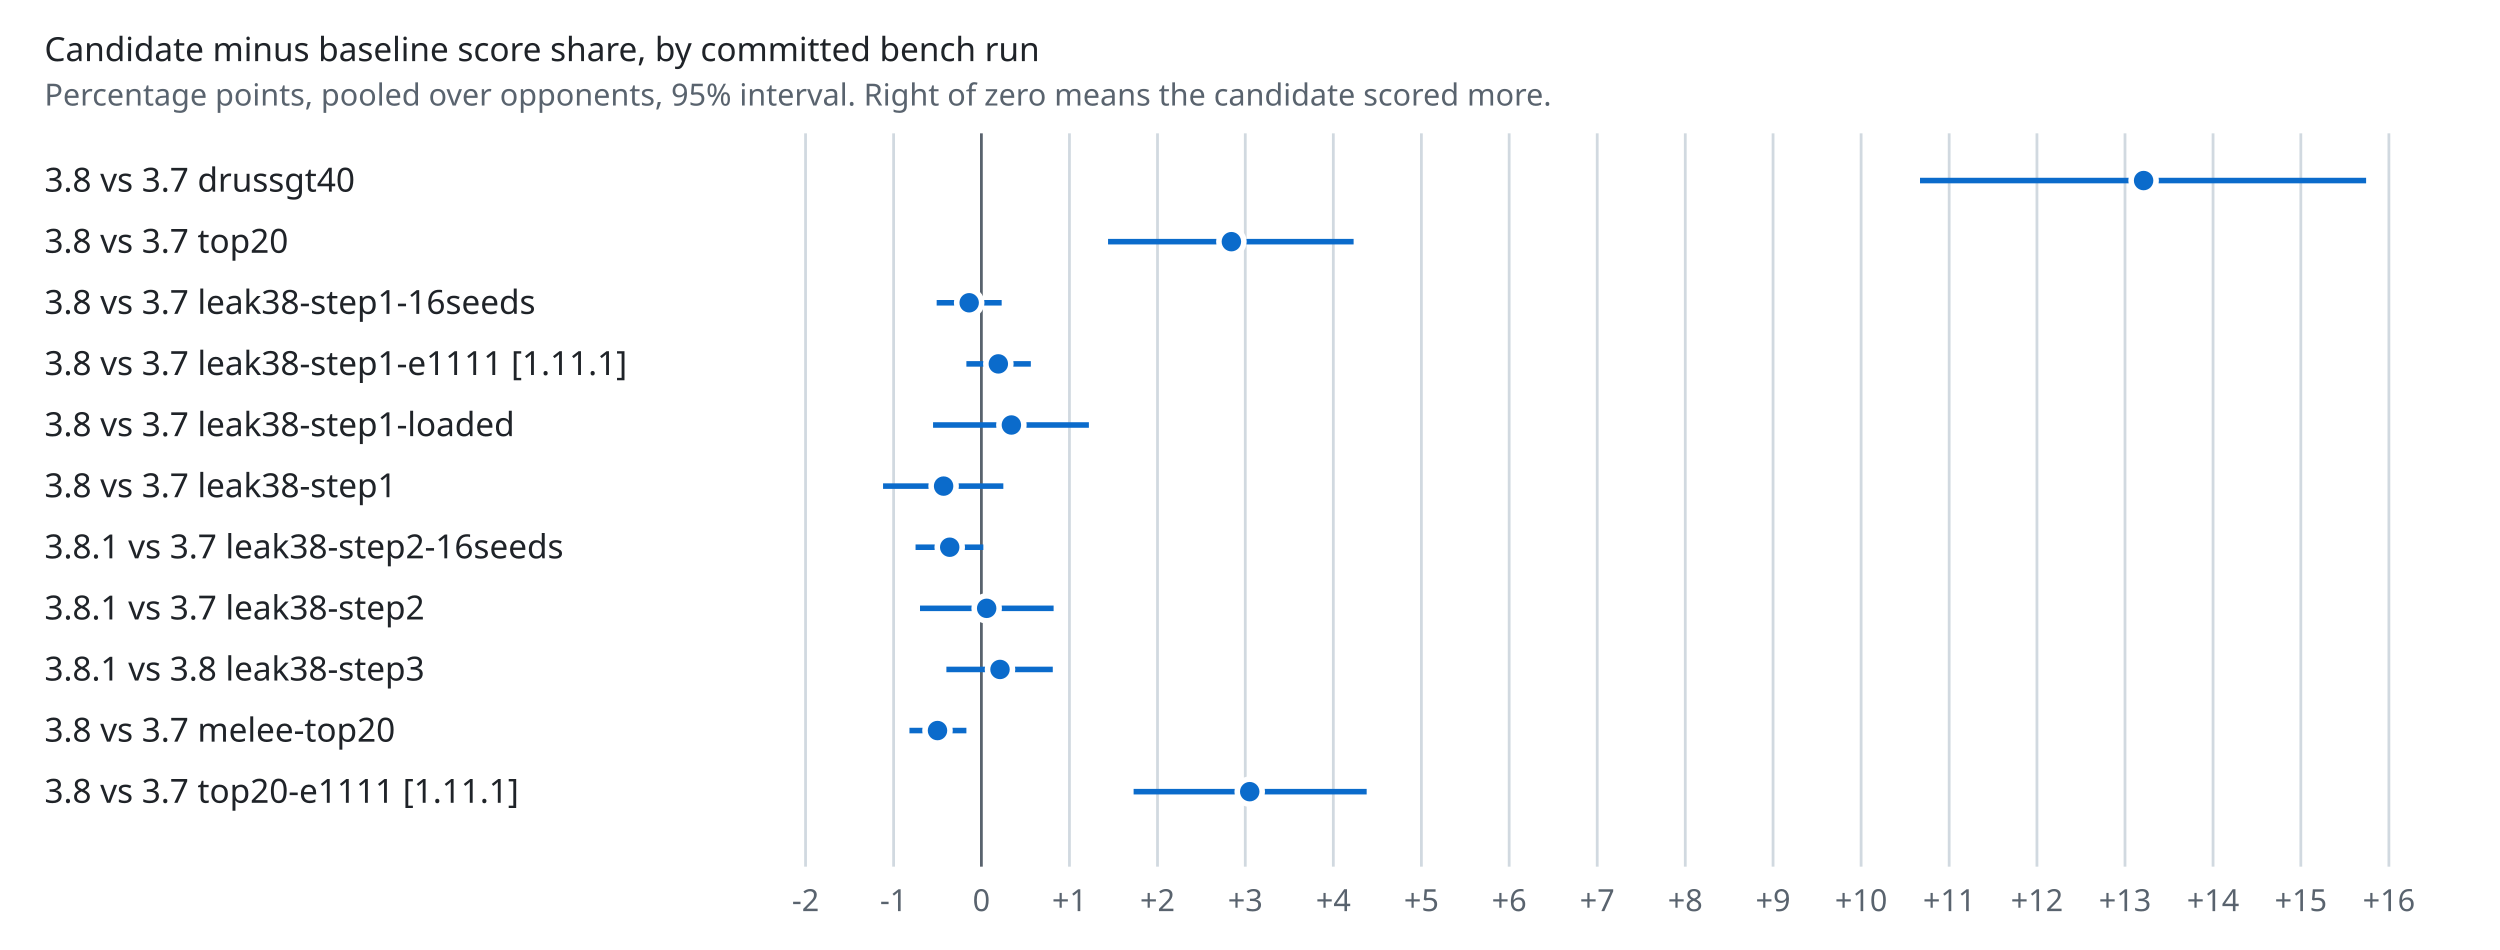
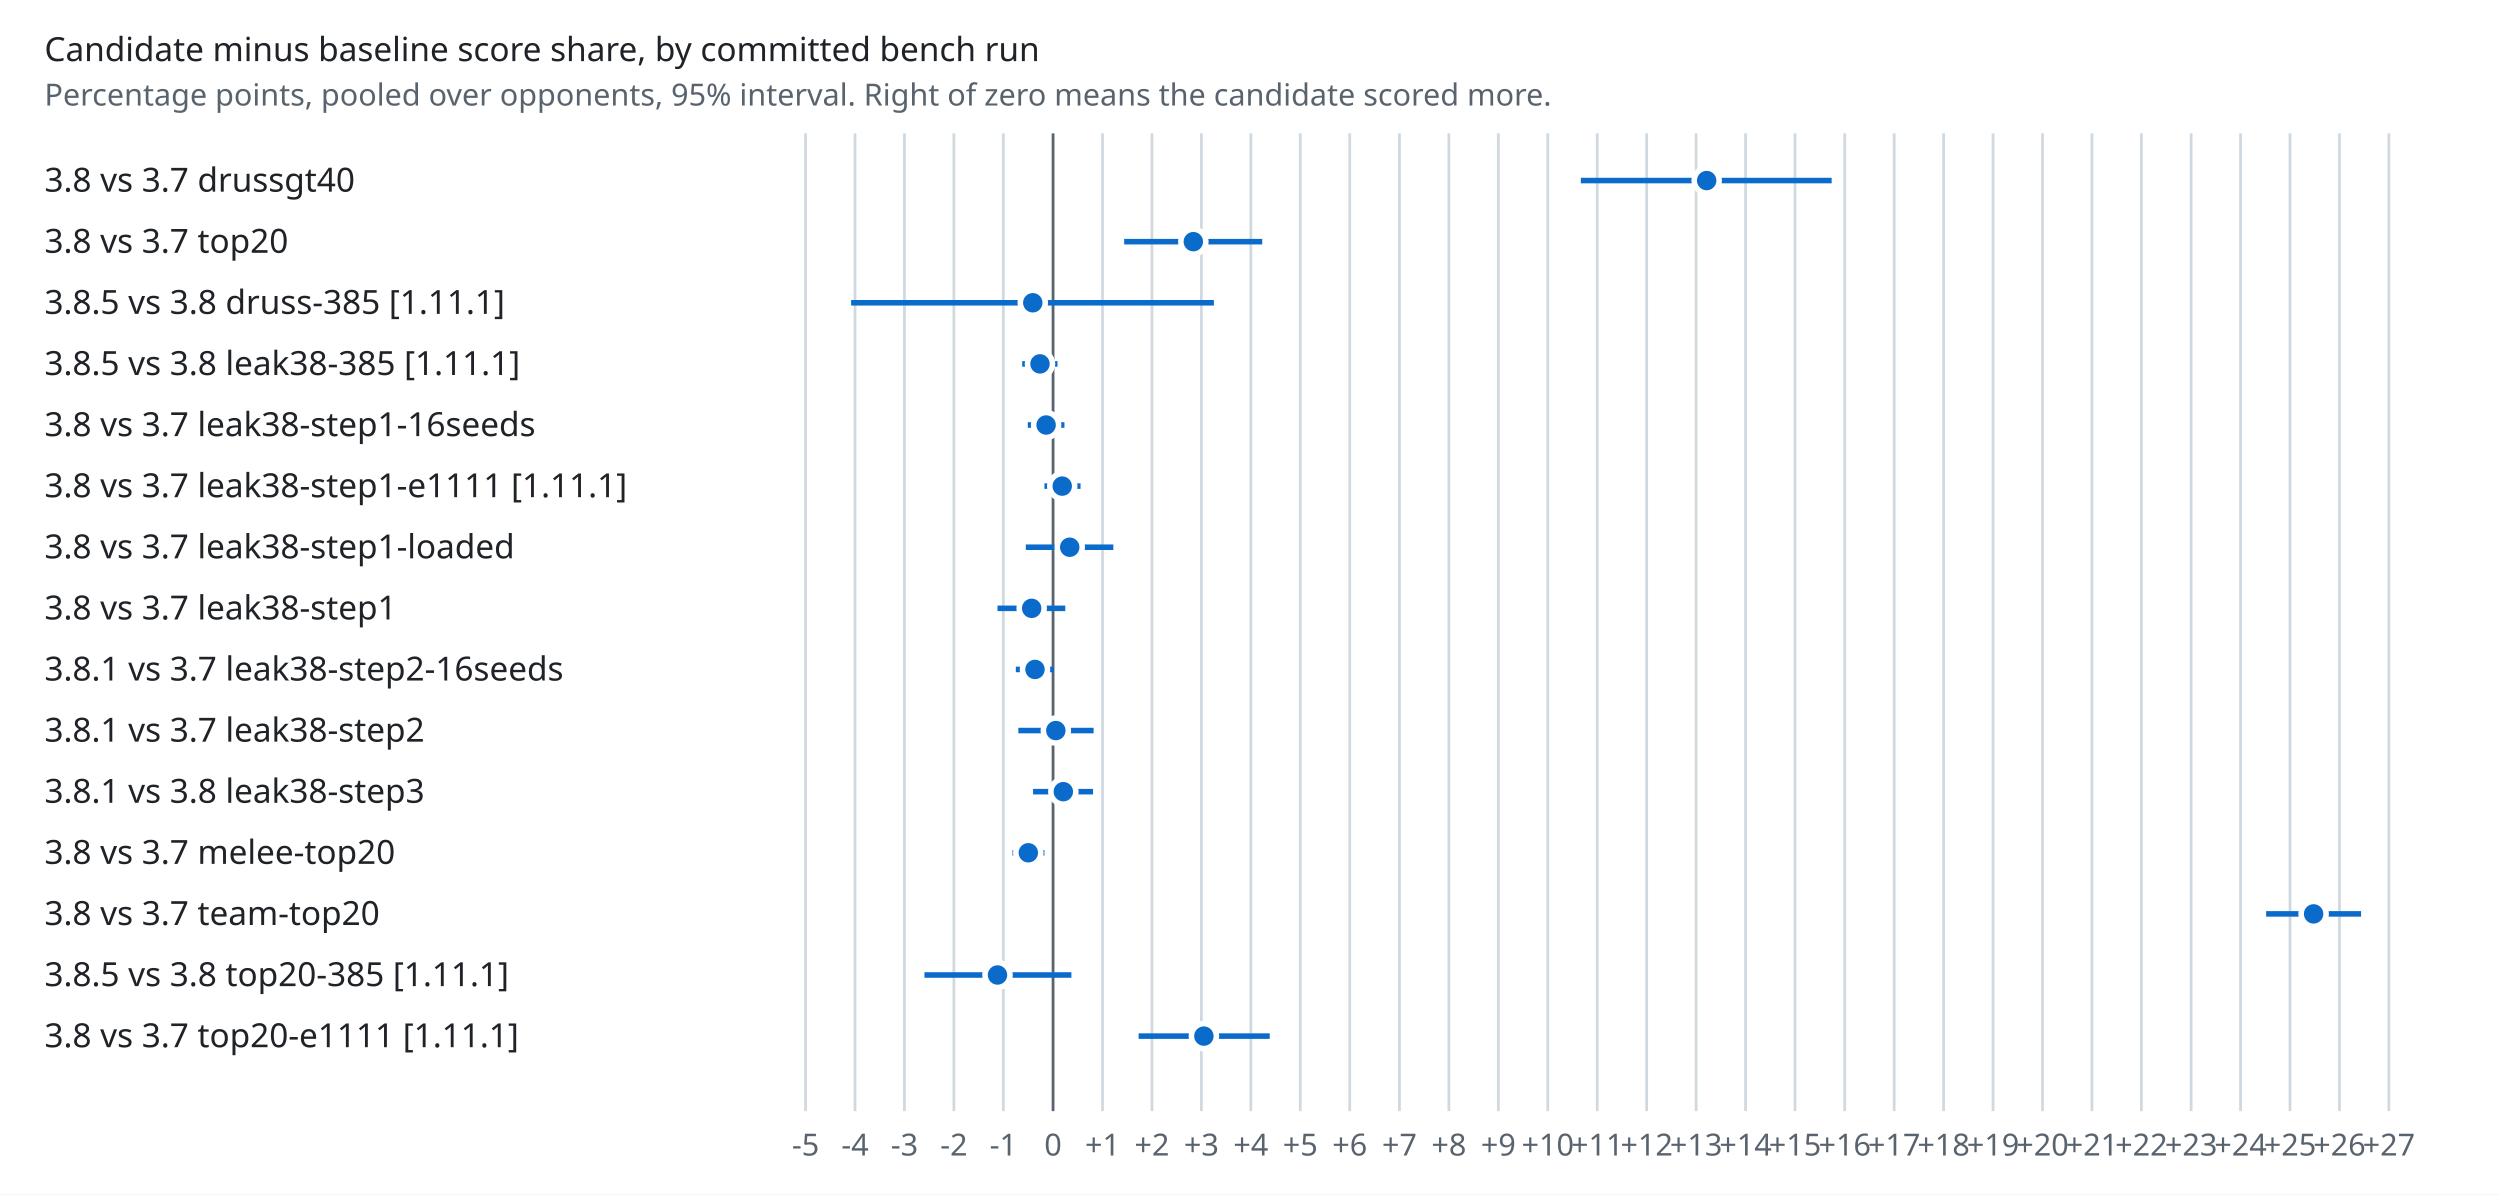
- <svg xmlns="http://www.w3.org/2000/svg" viewBox="0 0 900 342" width="900" height="342" role="img" aria-label="Candidate minus baseline score share by bench run">
+ <svg xmlns="http://www.w3.org/2000/svg" viewBox="0 0 900 430" width="900" height="430" role="img" aria-label="Candidate minus baseline score share by bench run">
  <style>.bg{fill:#fff}.t{fill:#1f2328;font:12px sans-serif}.m{fill:#59636e;font:11px sans-serif}.g{stroke:#d1d9e0}.z{stroke:#59636e}.ci{stroke:#0b6bcb;stroke-width:2}.pt{fill:#0b6bcb;stroke:#fff;stroke-width:2}@media (prefers-color-scheme:dark){.bg{fill:#0d1117}.t{fill:#e6edf3}.m{fill:#9198a1}.g{stroke:#30363d}.z{stroke:#9198a1}.ci{stroke:#58a6ff}.pt{fill:#58a6ff;stroke:#0d1117}}</style>
-   <rect class="bg" width="900" height="342" />
+   <rect class="bg" width="900" height="430" />
  <text class="t" x="16" y="22" font-weight="bold">Candidate minus baseline score share, by committed bench run</text>
  <text class="m" x="16" y="38">Percentage points, pooled over opponents, 95% interval. Right of zero means the candidate scored more.</text>
-   <line class="g" x1="290.0" x2="290.0" y1="48" y2="312" />
-   <text class="m" x="290.0" y="328" text-anchor="middle">-2</text>
-   <line class="g" x1="321.7" x2="321.7" y1="48" y2="312" />
-   <text class="m" x="321.7" y="328" text-anchor="middle">-1</text>
-   <line class="z" x1="353.3" x2="353.3" y1="48" y2="312" />
-   <text class="m" x="353.3" y="328" text-anchor="middle">0</text>
-   <line class="g" x1="385.0" x2="385.0" y1="48" y2="312" />
-   <text class="m" x="385.0" y="328" text-anchor="middle">+1</text>
-   <line class="g" x1="416.7" x2="416.7" y1="48" y2="312" />
-   <text class="m" x="416.7" y="328" text-anchor="middle">+2</text>
-   <line class="g" x1="448.3" x2="448.3" y1="48" y2="312" />
-   <text class="m" x="448.3" y="328" text-anchor="middle">+3</text>
-   <line class="g" x1="480.0" x2="480.0" y1="48" y2="312" />
-   <text class="m" x="480.0" y="328" text-anchor="middle">+4</text>
-   <line class="g" x1="511.7" x2="511.7" y1="48" y2="312" />
-   <text class="m" x="511.7" y="328" text-anchor="middle">+5</text>
-   <line class="g" x1="543.3" x2="543.3" y1="48" y2="312" />
-   <text class="m" x="543.3" y="328" text-anchor="middle">+6</text>
-   <line class="g" x1="575.0" x2="575.0" y1="48" y2="312" />
-   <text class="m" x="575.0" y="328" text-anchor="middle">+7</text>
-   <line class="g" x1="606.7" x2="606.7" y1="48" y2="312" />
-   <text class="m" x="606.7" y="328" text-anchor="middle">+8</text>
-   <line class="g" x1="638.3" x2="638.3" y1="48" y2="312" />
-   <text class="m" x="638.3" y="328" text-anchor="middle">+9</text>
-   <line class="g" x1="670.0" x2="670.0" y1="48" y2="312" />
-   <text class="m" x="670.0" y="328" text-anchor="middle">+10</text>
-   <line class="g" x1="701.7" x2="701.7" y1="48" y2="312" />
-   <text class="m" x="701.7" y="328" text-anchor="middle">+11</text>
-   <line class="g" x1="733.3" x2="733.3" y1="48" y2="312" />
-   <text class="m" x="733.3" y="328" text-anchor="middle">+12</text>
-   <line class="g" x1="765.0" x2="765.0" y1="48" y2="312" />
-   <text class="m" x="765.0" y="328" text-anchor="middle">+13</text>
-   <line class="g" x1="796.7" x2="796.7" y1="48" y2="312" />
-   <text class="m" x="796.7" y="328" text-anchor="middle">+14</text>
-   <line class="g" x1="828.3" x2="828.3" y1="48" y2="312" />
-   <text class="m" x="828.3" y="328" text-anchor="middle">+15</text>
-   <line class="g" x1="860.0" x2="860.0" y1="48" y2="312" />
-   <text class="m" x="860.0" y="328" text-anchor="middle">+16</text>
+   <line class="g" x1="290.0" x2="290.0" y1="48" y2="400" />
+   <text class="m" x="290.0" y="416" text-anchor="middle">-5</text>
+   <line class="g" x1="307.8" x2="307.8" y1="48" y2="400" />
+   <text class="m" x="307.8" y="416" text-anchor="middle">-4</text>
+   <line class="g" x1="325.6" x2="325.6" y1="48" y2="400" />
+   <text class="m" x="325.6" y="416" text-anchor="middle">-3</text>
+   <line class="g" x1="343.4" x2="343.4" y1="48" y2="400" />
+   <text class="m" x="343.4" y="416" text-anchor="middle">-2</text>
+   <line class="g" x1="361.2" x2="361.2" y1="48" y2="400" />
+   <text class="m" x="361.2" y="416" text-anchor="middle">-1</text>
+   <line class="z" x1="379.1" x2="379.1" y1="48" y2="400" />
+   <text class="m" x="379.1" y="416" text-anchor="middle">0</text>
+   <line class="g" x1="396.9" x2="396.9" y1="48" y2="400" />
+   <text class="m" x="396.9" y="416" text-anchor="middle">+1</text>
+   <line class="g" x1="414.7" x2="414.7" y1="48" y2="400" />
+   <text class="m" x="414.7" y="416" text-anchor="middle">+2</text>
+   <line class="g" x1="432.5" x2="432.5" y1="48" y2="400" />
+   <text class="m" x="432.5" y="416" text-anchor="middle">+3</text>
+   <line class="g" x1="450.3" x2="450.3" y1="48" y2="400" />
+   <text class="m" x="450.3" y="416" text-anchor="middle">+4</text>
+   <line class="g" x1="468.1" x2="468.1" y1="48" y2="400" />
+   <text class="m" x="468.1" y="416" text-anchor="middle">+5</text>
+   <line class="g" x1="485.9" x2="485.9" y1="48" y2="400" />
+   <text class="m" x="485.9" y="416" text-anchor="middle">+6</text>
+   <line class="g" x1="503.8" x2="503.8" y1="48" y2="400" />
+   <text class="m" x="503.8" y="416" text-anchor="middle">+7</text>
+   <line class="g" x1="521.6" x2="521.6" y1="48" y2="400" />
+   <text class="m" x="521.6" y="416" text-anchor="middle">+8</text>
+   <line class="g" x1="539.4" x2="539.4" y1="48" y2="400" />
+   <text class="m" x="539.4" y="416" text-anchor="middle">+9</text>
+   <line class="g" x1="557.2" x2="557.2" y1="48" y2="400" />
+   <text class="m" x="557.2" y="416" text-anchor="middle">+10</text>
+   <line class="g" x1="575.0" x2="575.0" y1="48" y2="400" />
+   <text class="m" x="575.0" y="416" text-anchor="middle">+11</text>
+   <line class="g" x1="592.8" x2="592.8" y1="48" y2="400" />
+   <text class="m" x="592.8" y="416" text-anchor="middle">+12</text>
+   <line class="g" x1="610.6" x2="610.6" y1="48" y2="400" />
+   <text class="m" x="610.6" y="416" text-anchor="middle">+13</text>
+   <line class="g" x1="628.4" x2="628.4" y1="48" y2="400" />
+   <text class="m" x="628.4" y="416" text-anchor="middle">+14</text>
+   <line class="g" x1="646.2" x2="646.2" y1="48" y2="400" />
+   <text class="m" x="646.2" y="416" text-anchor="middle">+15</text>
+   <line class="g" x1="664.1" x2="664.1" y1="48" y2="400" />
+   <text class="m" x="664.1" y="416" text-anchor="middle">+16</text>
+   <line class="g" x1="681.9" x2="681.9" y1="48" y2="400" />
+   <text class="m" x="681.9" y="416" text-anchor="middle">+17</text>
+   <line class="g" x1="699.7" x2="699.7" y1="48" y2="400" />
+   <text class="m" x="699.7" y="416" text-anchor="middle">+18</text>
+   <line class="g" x1="717.5" x2="717.5" y1="48" y2="400" />
+   <text class="m" x="717.5" y="416" text-anchor="middle">+19</text>
+   <line class="g" x1="735.3" x2="735.3" y1="48" y2="400" />
+   <text class="m" x="735.3" y="416" text-anchor="middle">+20</text>
+   <line class="g" x1="753.1" x2="753.1" y1="48" y2="400" />
+   <text class="m" x="753.1" y="416" text-anchor="middle">+21</text>
+   <line class="g" x1="770.9" x2="770.9" y1="48" y2="400" />
+   <text class="m" x="770.9" y="416" text-anchor="middle">+22</text>
+   <line class="g" x1="788.8" x2="788.8" y1="48" y2="400" />
+   <text class="m" x="788.8" y="416" text-anchor="middle">+23</text>
+   <line class="g" x1="806.6" x2="806.6" y1="48" y2="400" />
+   <text class="m" x="806.6" y="416" text-anchor="middle">+24</text>
+   <line class="g" x1="824.4" x2="824.4" y1="48" y2="400" />
+   <text class="m" x="824.4" y="416" text-anchor="middle">+25</text>
+   <line class="g" x1="842.2" x2="842.2" y1="48" y2="400" />
+   <text class="m" x="842.2" y="416" text-anchor="middle">+26</text>
+   <line class="g" x1="860.0" x2="860.0" y1="48" y2="400" />
+   <text class="m" x="860.0" y="416" text-anchor="middle">+27</text>
  <text class="t" x="16" y="69.0">3.8 vs 3.7  drussgt40</text>
-   <line class="ci" x1="691.2" x2="851.8" y1="65.0" y2="65.0" />
-   <circle class="pt" cx="771.7" cy="65.0" r="4.5" />
+   <line class="ci" x1="569.1" x2="659.4" y1="65.0" y2="65.0" />
+   <circle class="pt" cx="614.4" cy="65.0" r="4.5" />
  <text class="t" x="16" y="91.0">3.8 vs 3.7  top20</text>
-   <line class="ci" x1="398.9" x2="487.3" y1="87.0" y2="87.0" />
-   <circle class="pt" cx="443.3" cy="87.0" r="4.5" />
-   <text class="t" x="16" y="113.0">3.8 vs 3.7  leak38-step1-16seeds</text>
-   <line class="ci" x1="337.2" x2="360.6" y1="109.0" y2="109.0" />
-   <circle class="pt" cx="348.9" cy="109.0" r="4.5" />
-   <text class="t" x="16" y="135.0">3.8 vs 3.7  leak38-step1-e1111 [1.11.1]</text>
-   <line class="ci" x1="347.9" x2="371.1" y1="131.0" y2="131.0" />
-   <circle class="pt" cx="359.4" cy="131.0" r="4.5" />
-   <text class="t" x="16" y="157.0">3.8 vs 3.7  leak38-step1-loaded</text>
-   <line class="ci" x1="335.9" x2="392.0" y1="153.0" y2="153.0" />
-   <circle class="pt" cx="364.1" cy="153.0" r="4.5" />
-   <text class="t" x="16" y="179.0">3.8 vs 3.7  leak38-step1</text>
-   <line class="ci" x1="317.9" x2="361.2" y1="175.0" y2="175.0" />
-   <circle class="pt" cx="339.7" cy="175.0" r="4.5" />
-   <text class="t" x="16" y="201.0">3.8.1 vs 3.7  leak38-step2-16seeds</text>
-   <line class="ci" x1="329.6" x2="354.0" y1="197.0" y2="197.0" />
-   <circle class="pt" cx="341.9" cy="197.0" r="4.5" />
-   <text class="t" x="16" y="223.0">3.8.1 vs 3.7  leak38-step2</text>
-   <line class="ci" x1="331.2" x2="379.3" y1="219.0" y2="219.0" />
-   <circle class="pt" cx="355.2" cy="219.0" r="4.5" />
-   <text class="t" x="16" y="245.0">3.8.1 vs 3.8  leak38-step3</text>
-   <line class="ci" x1="340.7" x2="379.0" y1="241.0" y2="241.0" />
-   <circle class="pt" cx="360.0" cy="241.0" r="4.5" />
-   <text class="t" x="16" y="267.0">3.8 vs 3.7  melee-top20</text>
-   <line class="ci" x1="327.4" x2="347.9" y1="263.0" y2="263.0" />
-   <circle class="pt" cx="337.5" cy="263.0" r="4.5" />
-   <text class="t" x="16" y="289.0">3.8 vs 3.7  top20-e1111 [1.11.1]</text>
-   <line class="ci" x1="408.1" x2="492.0" y1="285.0" y2="285.0" />
-   <circle class="pt" cx="449.9" cy="285.0" r="4.5" />
+   <line class="ci" x1="404.7" x2="454.4" y1="87.0" y2="87.0" />
+   <circle class="pt" cx="429.6" cy="87.0" r="4.5" />
+   <text class="t" x="16" y="113.0">3.8.5 vs 3.8  druss-385 [1.11.1]</text>
+   <line class="ci" x1="306.4" x2="437.0" y1="109.0" y2="109.0" />
+   <circle class="pt" cx="371.8" cy="109.0" r="4.5" />
+   <text class="t" x="16" y="135.0">3.8.5 vs 3.8  leak38-385 [1.11.1]</text>
+   <line class="ci" x1="368.0" x2="380.7" y1="131.0" y2="131.0" />
+   <circle class="pt" cx="374.4" cy="131.0" r="4.5" />
+   <text class="t" x="16" y="157.0">3.8 vs 3.7  leak38-step1-16seeds</text>
+   <line class="ci" x1="370.0" x2="383.2" y1="153.0" y2="153.0" />
+   <circle class="pt" cx="376.6" cy="153.0" r="4.5" />
+   <text class="t" x="16" y="179.0">3.8 vs 3.7  leak38-step1-e1111 [1.11.1]</text>
+   <line class="ci" x1="376.0" x2="389.0" y1="175.0" y2="175.0" />
+   <circle class="pt" cx="382.4" cy="175.0" r="4.5" />
+   <text class="t" x="16" y="201.0">3.8 vs 3.7  leak38-step1-loaded</text>
+   <line class="ci" x1="369.3" x2="400.8" y1="197.0" y2="197.0" />
+   <circle class="pt" cx="385.1" cy="197.0" r="4.5" />
+   <text class="t" x="16" y="223.0">3.8 vs 3.7  leak38-step1</text>
+   <line class="ci" x1="359.1" x2="383.5" y1="219.0" y2="219.0" />
+   <circle class="pt" cx="371.4" cy="219.0" r="4.5" />
+   <text class="t" x="16" y="245.0">3.8.1 vs 3.7  leak38-step2-16seeds</text>
+   <line class="ci" x1="365.7" x2="379.4" y1="241.0" y2="241.0" />
+   <circle class="pt" cx="372.6" cy="241.0" r="4.5" />
+   <text class="t" x="16" y="267.0">3.8.1 vs 3.7  leak38-step2</text>
+   <line class="ci" x1="366.6" x2="393.7" y1="263.0" y2="263.0" />
+   <circle class="pt" cx="380.1" cy="263.0" r="4.5" />
+   <text class="t" x="16" y="289.0">3.8.1 vs 3.8  leak38-step3</text>
+   <line class="ci" x1="371.9" x2="393.5" y1="285.0" y2="285.0" />
+   <circle class="pt" cx="382.8" cy="285.0" r="4.5" />
+   <text class="t" x="16" y="311.0">3.8 vs 3.7  melee-top20</text>
+   <line class="ci" x1="364.5" x2="376.0" y1="307.0" y2="307.0" />
+   <circle class="pt" cx="370.2" cy="307.0" r="4.5" />
+   <text class="t" x="16" y="333.0">3.8 vs 3.7  team-top20</text>
+   <line class="ci" x1="815.8" x2="850.0" y1="329.0" y2="329.0" />
+   <circle class="pt" cx="832.9" cy="329.0" r="4.5" />
+   <text class="t" x="16" y="355.0">3.8.5 vs 3.8  top20-385 [1.11.1]</text>
+   <line class="ci" x1="332.8" x2="385.7" y1="351.0" y2="351.0" />
+   <circle class="pt" cx="359.1" cy="351.0" r="4.5" />
+   <text class="t" x="16" y="377.0">3.8 vs 3.7  top20-e1111 [1.11.1]</text>
+   <line class="ci" x1="409.9" x2="457.1" y1="373.0" y2="373.0" />
+   <circle class="pt" cx="433.4" cy="373.0" r="4.5" />
</svg>
